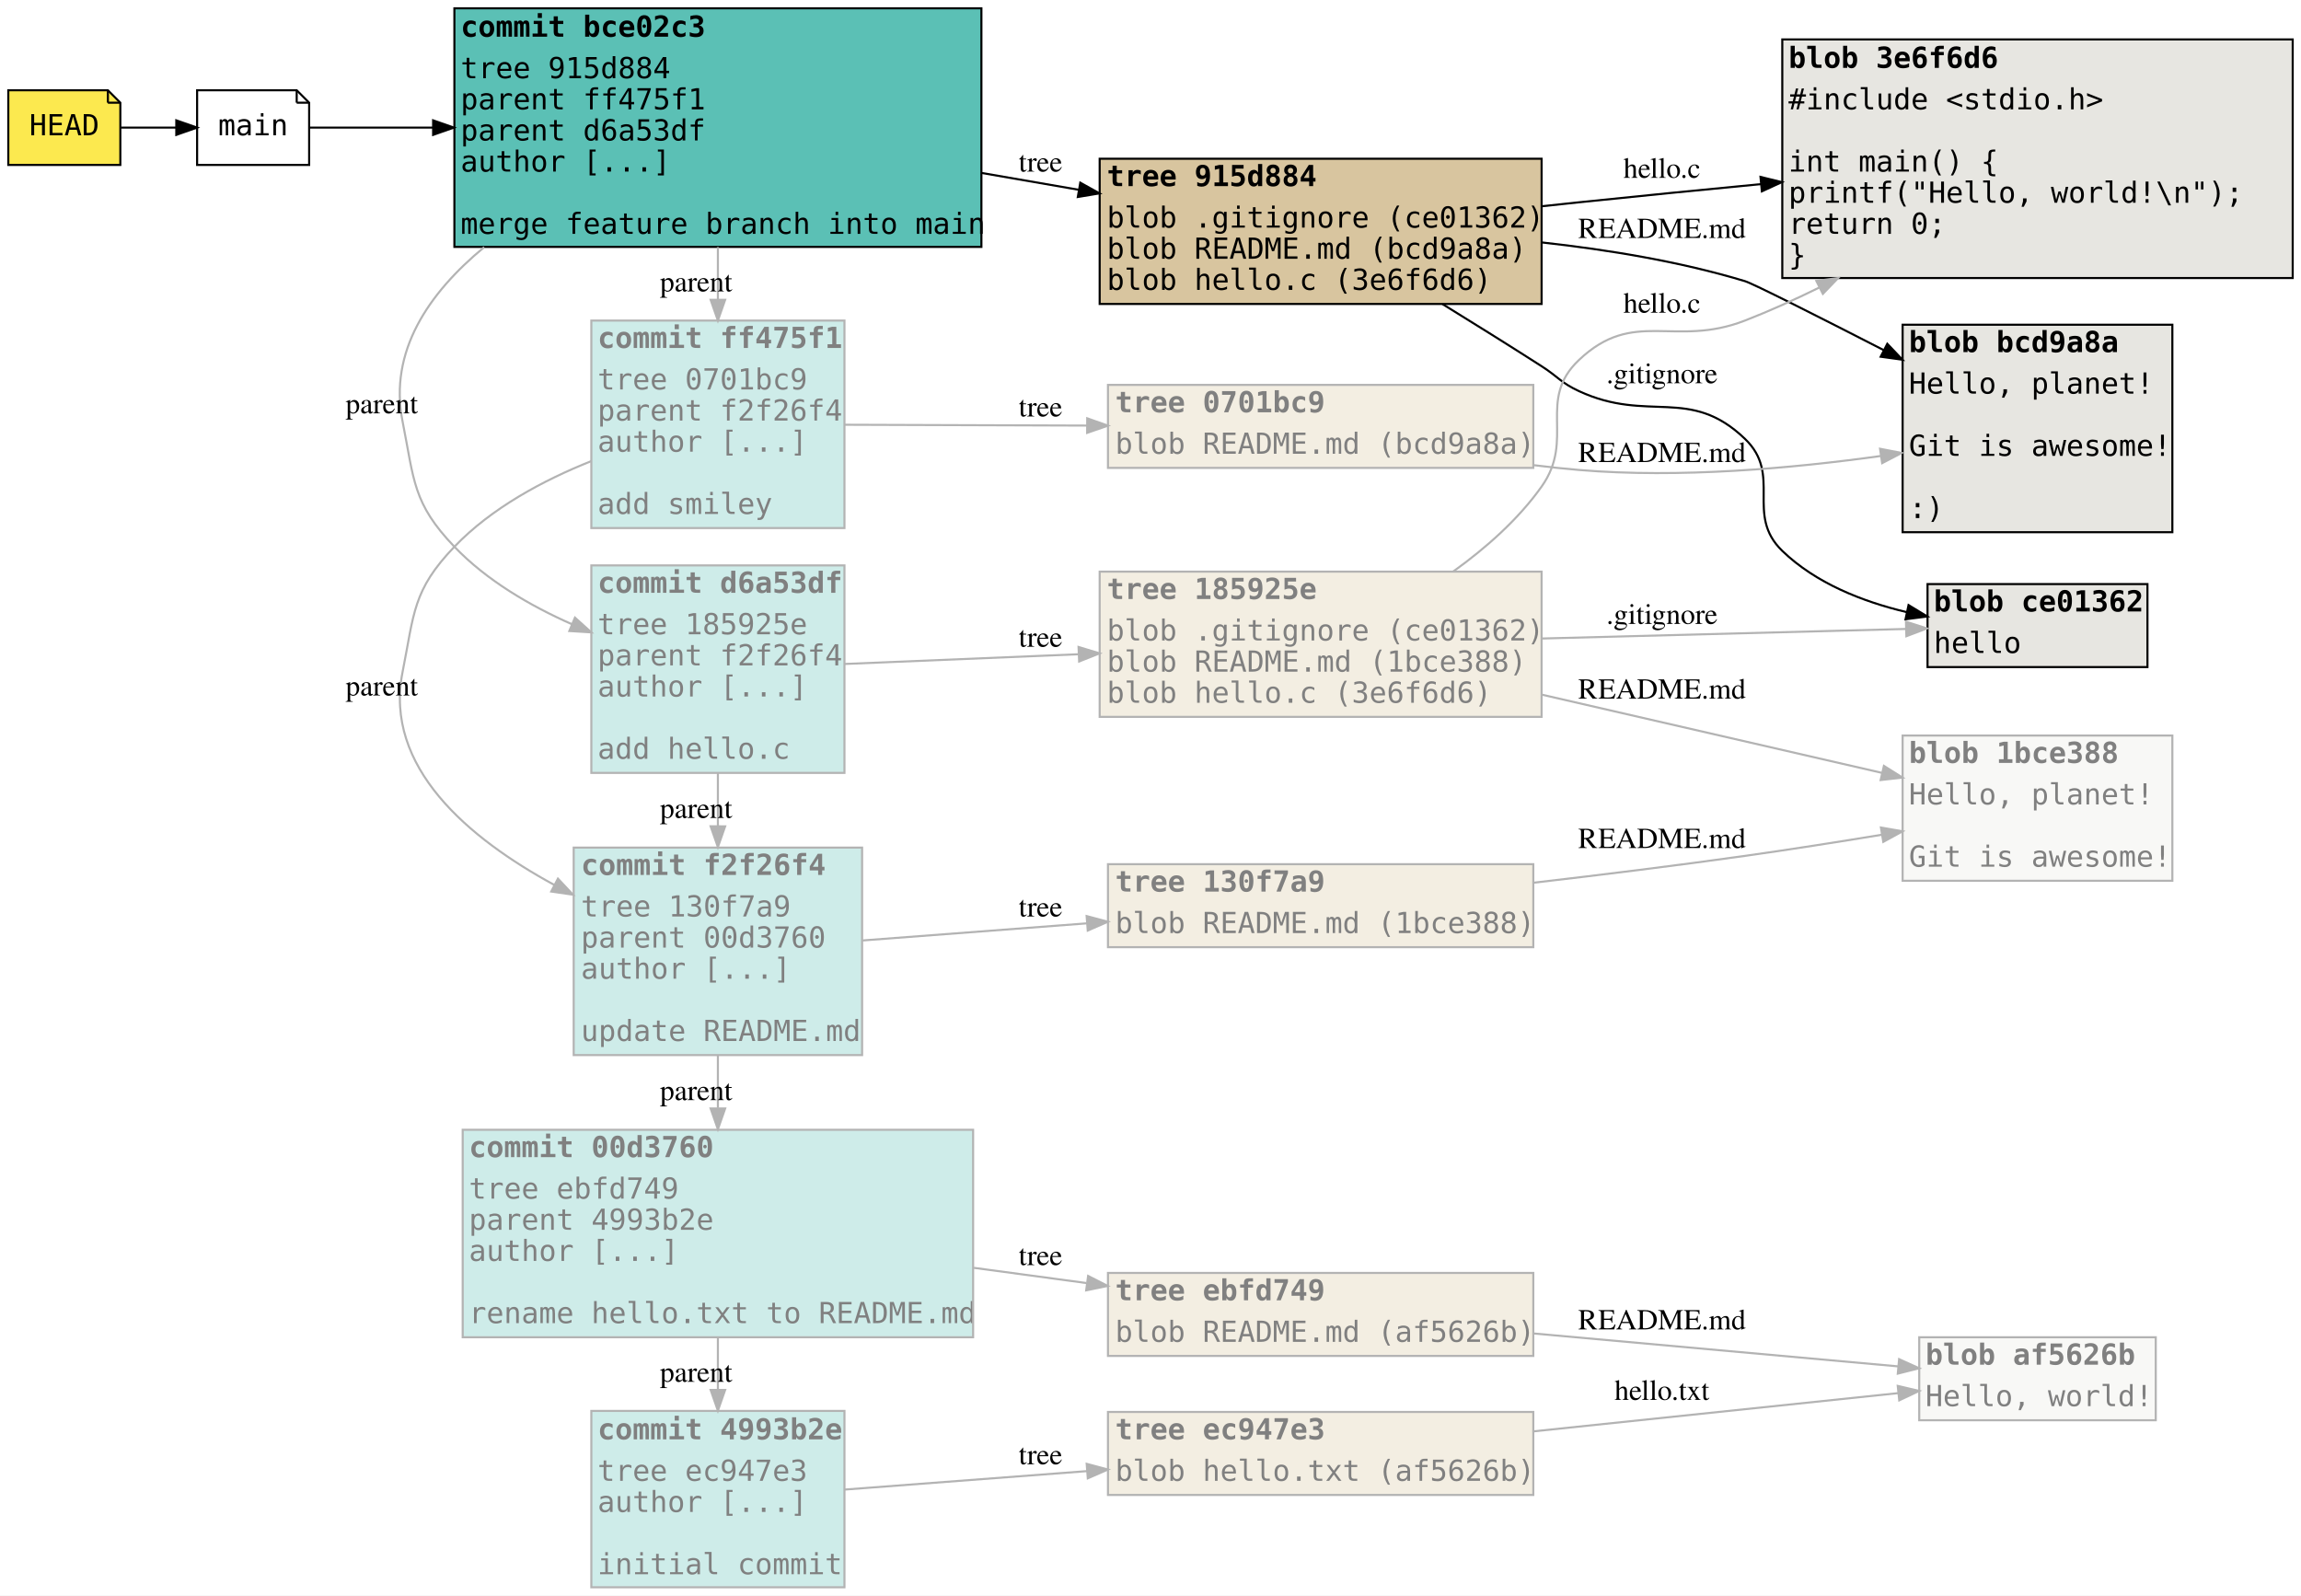
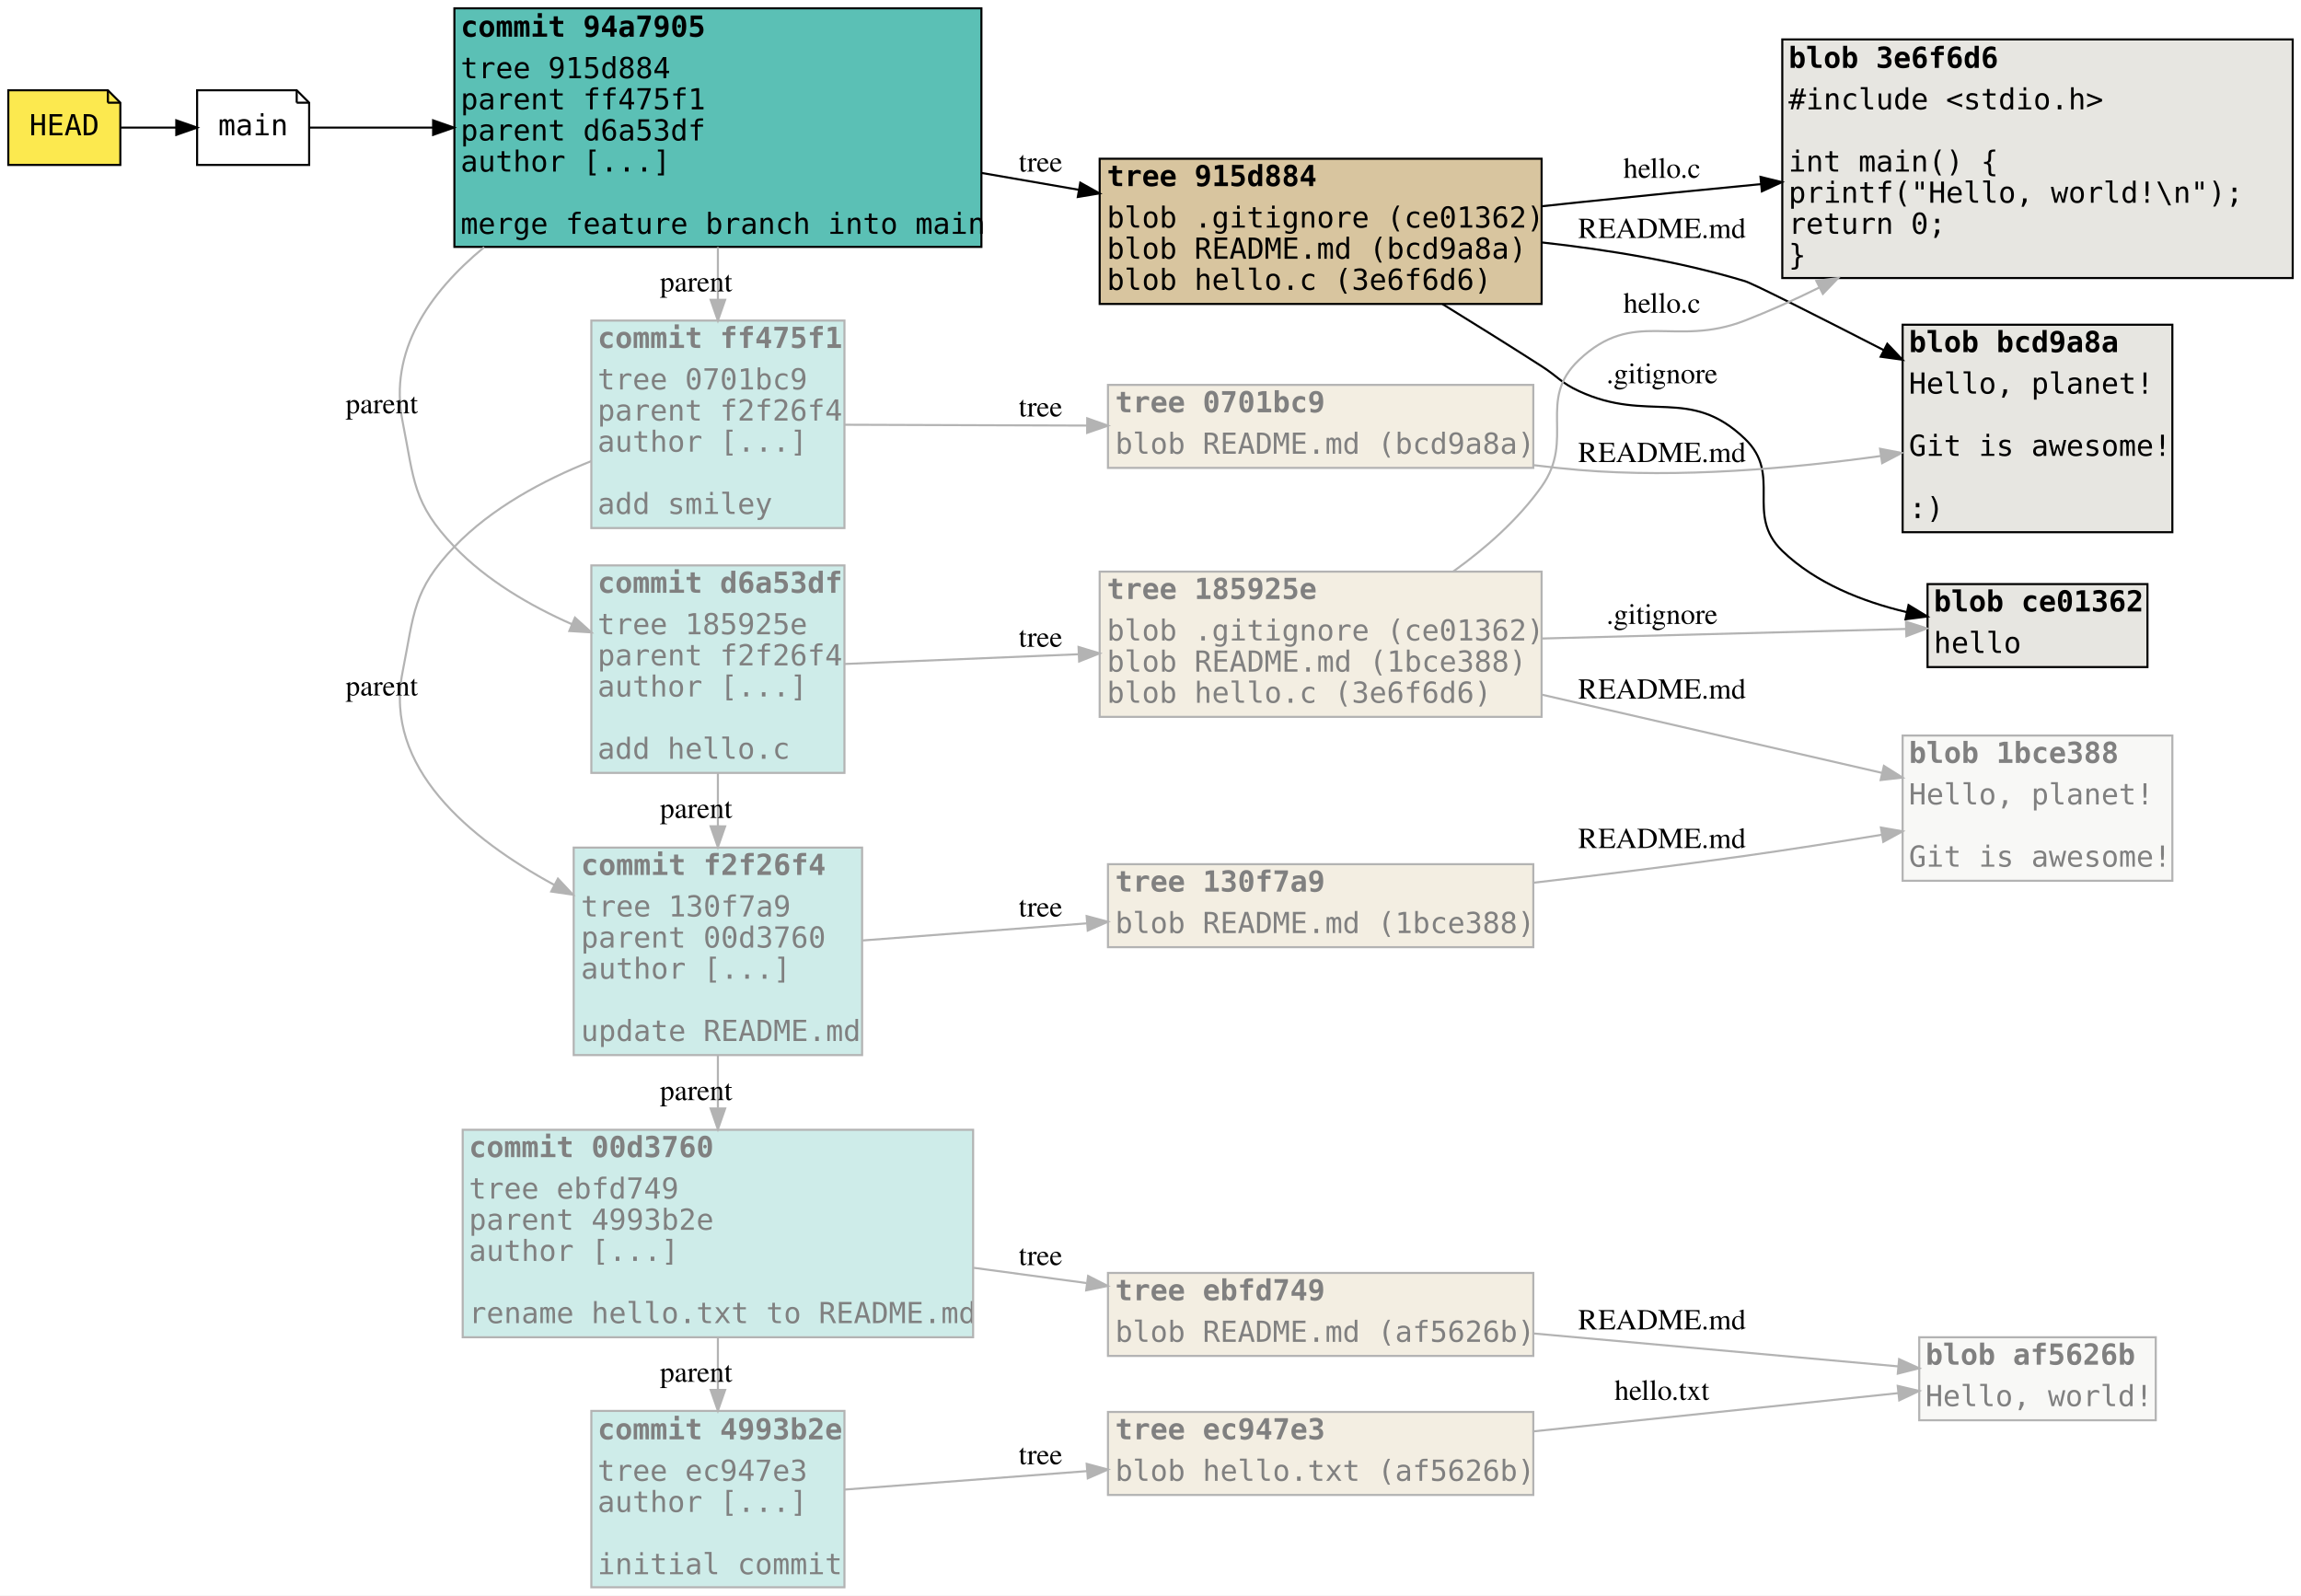
<svg xmlns="http://www.w3.org/2000/svg" width="1109pt" height="769pt" viewBox="0.00 0.00 1109.00 769.00">
  <g id="graph0" class="graph" transform="scale(1 1) rotate(0) translate(4 765)">
    <polygon fill="white" stroke="transparent" points="-4,4 -4,-765 1105,-765 1105,4 -4,4" />
    <g id="node1" class="node">
      <polygon fill="#5bc0b5" stroke="transparent" points="215,-646 215,-761 469,-761 469,-646 215,-646" />
-       <text text-anchor="start" x="218" y="-747.3" font-family="monospace" font-weight="bold" font-size="14.00" fill="#000000">commit bce02c3</text>
+       <text text-anchor="start" x="218" y="-747.3" font-family="monospace" font-weight="bold" font-size="14.00" fill="#000000">commit 94a7905</text>
      <text text-anchor="start" x="218" y="-727.3" font-family="monospace" font-size="14.00" fill="#000000">tree 915d884                  </text>
      <text text-anchor="start" x="218" y="-712.3" font-family="monospace" font-size="14.00" fill="#000000">parent ff475f1                </text>
      <text text-anchor="start" x="218" y="-697.3" font-family="monospace" font-size="14.00" fill="#000000">parent d6a53df                </text>
      <text text-anchor="start" x="218" y="-682.3" font-family="monospace" font-size="14.00" fill="#000000">author [...]                  </text>
      <text text-anchor="start" x="218" y="-667.3" font-family="monospace" font-size="14.00" fill="#000000">                              </text>
      <text text-anchor="start" x="218" y="-652.3" font-family="monospace" font-size="14.00" fill="#000000">merge feature branch into main</text>
      <polygon fill="none" stroke="#000000" points="215,-646 215,-761 469,-761 469,-646 215,-646" />
    </g>
    <g id="node2" class="node">
      <polygon fill="#d8c59f" stroke="transparent" points="526,-618.5 526,-688.5 739,-688.5 739,-618.5 526,-618.5" />
      <text text-anchor="start" x="529.5" y="-675.3" font-family="monospace" font-weight="bold" font-size="14.00" fill="#000000">tree 915d884</text>
      <text text-anchor="start" x="529.5" y="-655.3" font-family="monospace" font-size="14.00" fill="#000000">blob .gitignore (ce01362)</text>
      <text text-anchor="start" x="529.5" y="-640.3" font-family="monospace" font-size="14.00" fill="#000000">blob README.md (bcd9a8a) </text>
      <text text-anchor="start" x="529.5" y="-625.3" font-family="monospace" font-size="14.00" fill="#000000">blob hello.c (3e6f6d6)   </text>
      <polygon fill="none" stroke="#000000" points="526,-618.5 526,-688.5 739,-688.5 739,-618.5 526,-618.5" />
    </g>
    <g id="edge1" class="edge">
      <path fill="none" stroke="#000000" d="M469.12,-681.64C484.67,-678.95 500.5,-676.2 515.88,-673.54" />
      <polygon fill="#000000" stroke="#000000" points="516.66,-676.96 525.92,-671.8 515.46,-670.06 516.66,-676.96" />
      <text text-anchor="middle" x="497.5" y="-682.3" font-family="Times,serif" font-size="14.00">tree</text>
    </g>
    <g id="node3" class="node">
      <polygon fill="#ceece9" stroke="transparent" points="281,-510.5 281,-610.5 403,-610.5 403,-510.5 281,-510.5" />
      <text text-anchor="start" x="284" y="-597.3" font-family="monospace" font-weight="bold" font-size="14.00" fill="#808080">commit ff475f1</text>
      <text text-anchor="start" x="284" y="-577.3" font-family="monospace" font-size="14.00" fill="#808080">tree 0701bc9  </text>
      <text text-anchor="start" x="284" y="-562.3" font-family="monospace" font-size="14.00" fill="#808080">parent f2f26f4</text>
      <text text-anchor="start" x="284" y="-547.3" font-family="monospace" font-size="14.00" fill="#808080">author [...]  </text>
      <text text-anchor="start" x="284" y="-532.3" font-family="monospace" font-size="14.00" fill="#808080">              </text>
      <text text-anchor="start" x="284" y="-517.3" font-family="monospace" font-size="14.00" fill="#808080">add smiley    </text>
      <polygon fill="none" stroke="#b3b3b3" points="281,-510.5 281,-610.5 403,-610.5 403,-510.5 281,-510.5" />
    </g>
    <g id="edge2" class="edge">
      <path fill="none" stroke="#b3b3b3" d="M342,-645.92C342,-637.59 342,-628.99 342,-620.6" />
      <polygon fill="#b3b3b3" stroke="#b3b3b3" points="345.5,-620.51 342,-610.51 338.5,-620.51 345.5,-620.51" />
      <text text-anchor="middle" x="331.5" y="-624.55" font-family="Times,serif" font-size="14.00">parent</text>
    </g>
    <g id="node4" class="node">
      <polygon fill="#ceece9" stroke="transparent" points="281,-392.5 281,-492.5 403,-492.5 403,-392.5 281,-392.5" />
      <text text-anchor="start" x="284" y="-479.3" font-family="monospace" font-weight="bold" font-size="14.00" fill="#808080">commit d6a53df</text>
      <text text-anchor="start" x="284" y="-459.3" font-family="monospace" font-size="14.00" fill="#808080">tree 185925e  </text>
      <text text-anchor="start" x="284" y="-444.3" font-family="monospace" font-size="14.00" fill="#808080">parent f2f26f4</text>
      <text text-anchor="start" x="284" y="-429.3" font-family="monospace" font-size="14.00" fill="#808080">author [...]  </text>
      <text text-anchor="start" x="284" y="-414.3" font-family="monospace" font-size="14.00" fill="#808080">              </text>
      <text text-anchor="start" x="284" y="-399.3" font-family="monospace" font-size="14.00" fill="#808080">add hello.c   </text>
      <polygon fill="none" stroke="#b3b3b3" points="281,-392.5 281,-492.5 403,-492.5 403,-392.5 281,-392.5" />
    </g>
    <g id="edge3" class="edge">
      <path fill="none" stroke="#b3b3b3" d="M229.35,-645.86C202.55,-623.74 183.33,-595.6 190,-562 195.66,-533.46 194.87,-522.51 215,-501.5 230.53,-485.29 251.39,-473.09 271.7,-464.13" />
      <polygon fill="#b3b3b3" stroke="#b3b3b3" points="273.11,-467.33 280.98,-460.23 270.4,-460.88 273.11,-467.33" />
      <text text-anchor="middle" x="180" y="-565.8" font-family="Times,serif" font-size="14.00">parent</text>
    </g>
    <g id="node5" class="node">
      <polygon fill="#e7e6e1" stroke="transparent" points="925,-443.5 925,-483.5 1031,-483.5 1031,-443.5 925,-443.5" />
      <text text-anchor="start" x="928" y="-470.3" font-family="monospace" font-weight="bold" font-size="14.00" fill="#000000">blob ce01362</text>
      <text text-anchor="start" x="928" y="-450.3" font-family="monospace" font-size="14.00" fill="#000000">hello</text>
      <polygon fill="none" stroke="#000000" points="925,-443.5 925,-483.5 1031,-483.5 1031,-443.5 925,-443.5" />
    </g>
    <g id="edge4" class="edge">
      <path fill="none" stroke="#000000" d="M691.23,-618.45C706.8,-608.85 723.61,-598.37 739,-588.5 747.09,-583.31 748.28,-580.54 757,-576.5 790.57,-560.94 810.3,-579.11 837,-553.5 855.26,-535.99 836.8,-517.07 855,-499.5 871.11,-483.94 893.61,-475.06 914.9,-470" />
      <polygon fill="#000000" stroke="#000000" points="915.85,-473.38 924.9,-467.88 914.39,-466.54 915.85,-473.38" />
      <text text-anchor="middle" x="797" y="-580.3" font-family="Times,serif" font-size="14.00">.gitignore</text>
    </g>
    <g id="node6" class="node">
      <polygon fill="#e7e6e1" stroke="transparent" points="913,-508.5 913,-608.5 1043,-608.5 1043,-508.5 913,-508.5" />
      <text text-anchor="start" x="916" y="-595.3" font-family="monospace" font-weight="bold" font-size="14.00" fill="#000000">blob bcd9a8a</text>
      <text text-anchor="start" x="916" y="-575.3" font-family="monospace" font-size="14.00" fill="#000000">Hello, planet! </text>
      <text text-anchor="start" x="916" y="-560.3" font-family="monospace" font-size="14.00" fill="#000000">               </text>
      <text text-anchor="start" x="916" y="-545.3" font-family="monospace" font-size="14.00" fill="#000000">Git is awesome!</text>
      <text text-anchor="start" x="916" y="-530.3" font-family="monospace" font-size="14.00" fill="#000000">               </text>
      <text text-anchor="start" x="916" y="-515.3" font-family="monospace" font-size="14.00" fill="#000000">:)             </text>
      <polygon fill="none" stroke="#000000" points="913,-508.5 913,-608.5 1043,-608.5 1043,-508.5 913,-508.5" />
    </g>
    <g id="edge5" class="edge">
      <path fill="none" stroke="#000000" d="M739.26,-648.14C771.15,-644.63 805.93,-638.89 837,-629.5 840.92,-628.32 872.02,-612.59 903.92,-596.24" />
      <polygon fill="#000000" stroke="#000000" points="905.61,-599.31 912.91,-591.63 902.42,-593.08 905.61,-599.31" />
      <text text-anchor="middle" x="797" y="-650.3" font-family="Times,serif" font-size="14.00">README.md</text>
    </g>
    <g id="node7" class="node">
      <polygon fill="#e7e6e1" stroke="transparent" points="855,-631 855,-746 1101,-746 1101,-631 855,-631" />
      <text text-anchor="start" x="858" y="-732.3" font-family="monospace" font-weight="bold" font-size="14.00" fill="#000000">blob 3e6f6d6</text>
      <text text-anchor="start" x="858" y="-712.3" font-family="monospace" font-size="14.00" fill="#000000">#include &lt;stdio.h&gt;           </text>
      <text text-anchor="start" x="858" y="-697.3" font-family="monospace" font-size="14.00" fill="#000000">                             </text>
      <text text-anchor="start" x="858" y="-682.3" font-family="monospace" font-size="14.00" fill="#000000">int main() {                 </text>
      <text text-anchor="start" x="858" y="-667.3" font-family="monospace" font-size="14.00" fill="#000000">   printf("Hello, world!\n");</text>
      <text text-anchor="start" x="858" y="-652.3" font-family="monospace" font-size="14.00" fill="#000000">   return 0;                 </text>
      <text text-anchor="start" x="858" y="-637.3" font-family="monospace" font-size="14.00" fill="#000000">}                            </text>
      <polygon fill="none" stroke="#000000" points="855,-631 855,-746 1101,-746 1101,-631 855,-631" />
    </g>
    <g id="edge6" class="edge">
      <path fill="none" stroke="#000000" d="M739.26,-665.61C745.26,-666.26 751.21,-666.9 757,-667.5 785.33,-670.46 815.74,-673.47 844.63,-676.25" />
      <polygon fill="#000000" stroke="#000000" points="844.49,-679.75 854.78,-677.22 845.16,-672.78 844.49,-679.75" />
      <text text-anchor="middle" x="797" y="-679.3" font-family="Times,serif" font-size="14.00">hello.c</text>
    </g>
    <g id="node8" class="node">
      <polygon fill="#f3eee2" stroke="transparent" points="530,-539.5 530,-579.5 735,-579.5 735,-539.5 530,-539.5" />
      <text text-anchor="start" x="533.5" y="-566.3" font-family="monospace" font-weight="bold" font-size="14.00" fill="#808080">tree 0701bc9</text>
      <text text-anchor="start" x="533.5" y="-546.3" font-family="monospace" font-size="14.00" fill="#808080">blob README.md (bcd9a8a)</text>
      <polygon fill="none" stroke="#b3b3b3" points="530,-539.5 530,-579.5 735,-579.5 735,-539.5 530,-539.5" />
    </g>
    <g id="edge7" class="edge">
      <path fill="none" stroke="#b3b3b3" d="M403.13,-560.29C436.92,-560.17 480.19,-560.02 519.96,-559.89" />
      <polygon fill="#b3b3b3" stroke="#b3b3b3" points="520,-563.39 529.98,-559.85 519.97,-556.39 520,-563.39" />
      <text text-anchor="middle" x="497.5" y="-564.3" font-family="Times,serif" font-size="14.00">tree</text>
    </g>
    <g id="node9" class="node">
      <polygon fill="#ceece9" stroke="transparent" points="272.5,-256.5 272.5,-356.5 411.5,-356.5 411.5,-256.5 272.5,-256.5" />
      <text text-anchor="start" x="276" y="-343.3" font-family="monospace" font-weight="bold" font-size="14.00" fill="#808080">commit f2f26f4</text>
      <text text-anchor="start" x="276" y="-323.3" font-family="monospace" font-size="14.00" fill="#808080">tree 130f7a9    </text>
      <text text-anchor="start" x="276" y="-308.3" font-family="monospace" font-size="14.00" fill="#808080">parent 00d3760  </text>
      <text text-anchor="start" x="276" y="-293.3" font-family="monospace" font-size="14.00" fill="#808080">author [...]    </text>
      <text text-anchor="start" x="276" y="-278.3" font-family="monospace" font-size="14.00" fill="#808080">                </text>
      <text text-anchor="start" x="276" y="-263.3" font-family="monospace" font-size="14.00" fill="#808080">update README.md</text>
      <polygon fill="none" stroke="#b3b3b3" points="272.5,-256.5 272.5,-356.5 411.5,-356.5 411.5,-256.5 272.5,-256.5" />
    </g>
    <g id="edge8" class="edge">
      <path fill="none" stroke="#b3b3b3" d="M280.98,-542.77C257.9,-533.55 232.91,-520.2 215,-501.5 194.87,-480.49 195.66,-469.54 190,-441 180.94,-395.34 221.7,-360.99 263.29,-338.43" />
      <polygon fill="#b3b3b3" stroke="#b3b3b3" points="264.91,-341.53 272.15,-333.8 261.67,-335.33 264.91,-341.53" />
      <text text-anchor="middle" x="180" y="-429.8" font-family="Times,serif" font-size="14.00">parent</text>
    </g>
    <g id="edge10" class="edge">
      <path fill="none" stroke="#b3b3b3" d="M342,-392.45C342,-384.17 342,-375.51 342,-367.01" />
      <polygon fill="#b3b3b3" stroke="#b3b3b3" points="345.5,-366.75 342,-356.75 338.5,-366.76 345.5,-366.75" />
      <text text-anchor="middle" x="331.5" y="-370.8" font-family="Times,serif" font-size="14.00">parent</text>
    </g>
    <g id="node10" class="node">
      <polygon fill="#f3eee2" stroke="transparent" points="526,-419.5 526,-489.5 739,-489.5 739,-419.5 526,-419.5" />
      <text text-anchor="start" x="529.5" y="-476.3" font-family="monospace" font-weight="bold" font-size="14.00" fill="#808080">tree 185925e</text>
      <text text-anchor="start" x="529.5" y="-456.3" font-family="monospace" font-size="14.00" fill="#808080">blob .gitignore (ce01362)</text>
      <text text-anchor="start" x="529.5" y="-441.3" font-family="monospace" font-size="14.00" fill="#808080">blob README.md (1bce388) </text>
      <text text-anchor="start" x="529.5" y="-426.3" font-family="monospace" font-size="14.00" fill="#808080">blob hello.c (3e6f6d6)   </text>
      <polygon fill="none" stroke="#b3b3b3" points="526,-419.5 526,-489.5 739,-489.5 739,-419.5 526,-419.5" />
    </g>
    <g id="edge9" class="edge">
      <path fill="none" stroke="#b3b3b3" d="M403.13,-445C435.72,-446.36 477.12,-448.08 515.69,-449.68" />
      <polygon fill="#b3b3b3" stroke="#b3b3b3" points="515.82,-453.19 525.96,-450.11 516.11,-446.2 515.82,-453.19" />
      <text text-anchor="middle" x="497.5" y="-453.3" font-family="Times,serif" font-size="14.00">tree</text>
    </g>
    <g id="edge11" class="edge">
      <path fill="none" stroke="#b3b3b3" d="M735.09,-540.83C742.49,-539.9 749.85,-539.1 757,-538.5 805.47,-534.41 859.91,-539.28 902.51,-545.24" />
      <polygon fill="#b3b3b3" stroke="#b3b3b3" points="902.12,-548.72 912.52,-546.69 903.13,-541.79 902.12,-548.72" />
      <text text-anchor="middle" x="797" y="-542.3" font-family="Times,serif" font-size="14.00">README.md</text>
    </g>
    <g id="node11" class="node">
      <polygon fill="#f3eee2" stroke="transparent" points="530,-308.5 530,-348.5 735,-348.5 735,-308.5 530,-308.5" />
      <text text-anchor="start" x="533.5" y="-335.3" font-family="monospace" font-weight="bold" font-size="14.00" fill="#808080">tree 130f7a9</text>
      <text text-anchor="start" x="533.5" y="-315.3" font-family="monospace" font-size="14.00" fill="#808080">blob README.md (1bce388)</text>
      <polygon fill="none" stroke="#b3b3b3" points="530,-308.5 530,-348.5 735,-348.5 735,-308.5 530,-308.5" />
    </g>
    <g id="edge12" class="edge">
      <path fill="none" stroke="#b3b3b3" d="M411.74,-311.74C444.03,-314.2 483.36,-317.2 519.78,-319.98" />
      <polygon fill="#b3b3b3" stroke="#b3b3b3" points="519.72,-323.49 529.96,-320.76 520.26,-316.51 519.72,-323.49" />
      <text text-anchor="middle" x="497.5" y="-323.3" font-family="Times,serif" font-size="14.00">tree</text>
    </g>
    <g id="node12" class="node">
      <polygon fill="#ceece9" stroke="transparent" points="219,-120.5 219,-220.5 465,-220.5 465,-120.5 219,-120.5" />
      <text text-anchor="start" x="222" y="-207.3" font-family="monospace" font-weight="bold" font-size="14.00" fill="#808080">commit 00d3760</text>
      <text text-anchor="start" x="222" y="-187.3" font-family="monospace" font-size="14.00" fill="#808080">tree ebfd749                 </text>
      <text text-anchor="start" x="222" y="-172.3" font-family="monospace" font-size="14.00" fill="#808080">parent 4993b2e               </text>
      <text text-anchor="start" x="222" y="-157.3" font-family="monospace" font-size="14.00" fill="#808080">author [...]                 </text>
      <text text-anchor="start" x="222" y="-142.3" font-family="monospace" font-size="14.00" fill="#808080">                             </text>
      <text text-anchor="start" x="222" y="-127.3" font-family="monospace" font-size="14.00" fill="#808080">rename hello.txt to README.md</text>
      <polygon fill="none" stroke="#b3b3b3" points="219,-120.5 219,-220.5 465,-220.5 465,-120.5 219,-120.5" />
    </g>
    <g id="edge13" class="edge">
      <path fill="none" stroke="#b3b3b3" d="M342,-256.45C342,-248.17 342,-239.51 342,-231.01" />
      <polygon fill="#b3b3b3" stroke="#b3b3b3" points="345.5,-230.75 342,-220.75 338.5,-230.76 345.5,-230.75" />
      <text text-anchor="middle" x="331.5" y="-234.8" font-family="Times,serif" font-size="14.00">parent</text>
    </g>
    <g id="edge14" class="edge">
      <path fill="none" stroke="#b3b3b3" d="M739.36,-457.27C796.78,-458.78 865.78,-460.59 914.6,-461.87" />
      <polygon fill="#b3b3b3" stroke="#b3b3b3" points="914.61,-465.37 924.7,-462.13 914.8,-458.37 914.61,-465.37" />
      <text text-anchor="middle" x="797" y="-464.3" font-family="Times,serif" font-size="14.00">.gitignore</text>
    </g>
    <g id="edge16" class="edge">
      <path fill="none" stroke="#b3b3b3" d="M696.43,-489.58C712.18,-500.89 727.77,-514.66 739,-530.5 755.35,-553.56 736.48,-572.06 757,-591.5 783.53,-616.64 802.94,-597.26 837,-610.5 848.88,-615.12 861,-620.58 872.88,-626.44" />
      <polygon fill="#b3b3b3" stroke="#b3b3b3" points="871.41,-629.62 881.91,-630.99 874.56,-623.37 871.41,-629.62" />
      <text text-anchor="middle" x="797" y="-614.3" font-family="Times,serif" font-size="14.00">hello.c</text>
    </g>
    <g id="node13" class="node">
      <polygon fill="#f8f8f6" stroke="transparent" points="913,-340.5 913,-410.5 1043,-410.5 1043,-340.5 913,-340.5" />
      <text text-anchor="start" x="916" y="-397.3" font-family="monospace" font-weight="bold" font-size="14.00" fill="#808080">blob 1bce388</text>
      <text text-anchor="start" x="916" y="-377.3" font-family="monospace" font-size="14.00" fill="#808080">Hello, planet! </text>
      <text text-anchor="start" x="916" y="-362.3" font-family="monospace" font-size="14.00" fill="#808080">               </text>
      <text text-anchor="start" x="916" y="-347.3" font-family="monospace" font-size="14.00" fill="#808080">Git is awesome!</text>
      <polygon fill="none" stroke="#b3b3b3" points="913,-340.5 913,-410.5 1043,-410.5 1043,-340.5 913,-340.5" />
    </g>
    <g id="edge15" class="edge">
      <path fill="none" stroke="#b3b3b3" d="M739.36,-430.15C792.37,-417.96 855.24,-403.5 902.99,-392.52" />
      <polygon fill="#b3b3b3" stroke="#b3b3b3" points="903.98,-395.88 912.94,-390.23 902.41,-389.06 903.98,-395.88" />
      <text text-anchor="middle" x="797" y="-428.3" font-family="Times,serif" font-size="14.00">README.md</text>
    </g>
    <g id="edge17" class="edge">
      <path fill="none" stroke="#b3b3b3" d="M735.06,-339.56C767.65,-343.35 803.89,-347.83 837,-352.5 858.48,-355.53 881.74,-359.2 903.03,-362.7" />
      <polygon fill="#b3b3b3" stroke="#b3b3b3" points="902.54,-366.17 912.97,-364.35 903.68,-359.26 902.54,-366.17" />
      <text text-anchor="middle" x="797" y="-356.3" font-family="Times,serif" font-size="14.00">README.md</text>
    </g>
    <g id="node14" class="node">
      <polygon fill="#f3eee2" stroke="transparent" points="530,-111.5 530,-151.5 735,-151.5 735,-111.5 530,-111.5" />
      <text text-anchor="start" x="533.5" y="-138.3" font-family="monospace" font-weight="bold" font-size="14.00" fill="#808080">tree ebfd749</text>
      <text text-anchor="start" x="533.5" y="-118.3" font-family="monospace" font-size="14.00" fill="#808080">blob README.md (af5626b)</text>
      <polygon fill="none" stroke="#b3b3b3" points="530,-111.5 530,-151.5 735,-151.5 735,-111.5 530,-111.5" />
    </g>
    <g id="edge18" class="edge">
      <path fill="none" stroke="#b3b3b3" d="M465.35,-153.96C483.32,-151.53 501.76,-149.04 519.51,-146.64" />
      <polygon fill="#b3b3b3" stroke="#b3b3b3" points="520.43,-150.05 529.87,-145.24 519.5,-143.11 520.43,-150.05" />
      <text text-anchor="middle" x="497.5" y="-155.3" font-family="Times,serif" font-size="14.00">tree</text>
    </g>
    <g id="node15" class="node">
      <polygon fill="#ceece9" stroke="transparent" points="281,0 281,-85 403,-85 403,0 281,0" />
      <text text-anchor="start" x="284" y="-71.3" font-family="monospace" font-weight="bold" font-size="14.00" fill="#808080">commit 4993b2e</text>
      <text text-anchor="start" x="284" y="-51.3" font-family="monospace" font-size="14.00" fill="#808080">tree ec947e3  </text>
      <text text-anchor="start" x="284" y="-36.3" font-family="monospace" font-size="14.00" fill="#808080">author [...]  </text>
      <text text-anchor="start" x="284" y="-21.3" font-family="monospace" font-size="14.00" fill="#808080">              </text>
      <text text-anchor="start" x="284" y="-6.3" font-family="monospace" font-size="14.00" fill="#808080">initial commit</text>
      <polygon fill="none" stroke="#b3b3b3" points="281,0 281,-85 403,-85 403,0 281,0" />
    </g>
    <g id="edge19" class="edge">
      <path fill="none" stroke="#b3b3b3" d="M342,-120.07C342,-111.94 342,-103.5 342,-95.32" />
      <polygon fill="#b3b3b3" stroke="#b3b3b3" points="345.5,-95.12 342,-85.12 338.5,-95.12 345.5,-95.12" />
      <text text-anchor="middle" x="331.5" y="-99.05" font-family="Times,serif" font-size="14.00">parent</text>
    </g>
    <g id="node16" class="node">
      <polygon fill="#f8f8f6" stroke="transparent" points="921,-80.5 921,-120.5 1035,-120.5 1035,-80.5 921,-80.5" />
      <text text-anchor="start" x="924" y="-107.3" font-family="monospace" font-weight="bold" font-size="14.00" fill="#808080">blob af5626b</text>
      <text text-anchor="start" x="924" y="-87.3" font-family="monospace" font-size="14.00" fill="#808080">Hello, world!</text>
      <polygon fill="none" stroke="#b3b3b3" points="921,-80.5 921,-120.5 1035,-120.5 1035,-80.5 921,-80.5" />
    </g>
    <g id="edge20" class="edge">
      <path fill="none" stroke="#b3b3b3" d="M735.17,-122.32C791.99,-117.2 861.16,-110.95 910.94,-106.46" />
      <polygon fill="#b3b3b3" stroke="#b3b3b3" points="911.3,-109.94 920.95,-105.56 910.67,-102.97 911.3,-109.94" />
      <text text-anchor="middle" x="797" y="-124.3" font-family="Times,serif" font-size="14.00">README.md</text>
    </g>
    <g id="node17" class="node">
      <polygon fill="#f3eee2" stroke="transparent" points="530,-44.5 530,-84.5 735,-84.5 735,-44.5 530,-44.5" />
      <text text-anchor="start" x="533.5" y="-71.3" font-family="monospace" font-weight="bold" font-size="14.00" fill="#808080">tree ec947e3</text>
      <text text-anchor="start" x="533.5" y="-51.3" font-family="monospace" font-size="14.00" fill="#808080">blob hello.txt (af5626b)</text>
      <polygon fill="none" stroke="#b3b3b3" points="530,-44.5 530,-84.5 735,-84.5 735,-44.5 530,-44.5" />
    </g>
    <g id="edge21" class="edge">
      <path fill="none" stroke="#b3b3b3" d="M403.13,-47.09C436.92,-49.66 480.19,-52.96 519.96,-55.99" />
      <polygon fill="#b3b3b3" stroke="#b3b3b3" points="519.75,-59.49 529.98,-56.76 520.28,-52.51 519.75,-59.49" />
      <text text-anchor="middle" x="497.5" y="-59.3" font-family="Times,serif" font-size="14.00">tree</text>
    </g>
    <g id="edge22" class="edge">
      <path fill="none" stroke="#b3b3b3" d="M735.17,-75.16C791.99,-81.11 861.16,-88.36 910.94,-93.58" />
      <polygon fill="#b3b3b3" stroke="#b3b3b3" points="910.64,-97.06 920.95,-94.63 911.37,-90.1 910.64,-97.06" />
      <text text-anchor="middle" x="797" y="-90.3" font-family="Times,serif" font-size="14.00">hello.txt</text>
    </g>
    <g id="node18" class="node">
      <polygon fill="white" stroke="black" points="139,-721.5 91,-721.5 91,-685.5 145,-685.5 145,-715.5 139,-721.5" />
      <polyline fill="none" stroke="black" points="139,-721.5 139,-715.5 " />
      <polyline fill="none" stroke="black" points="145,-715.5 139,-715.5 " />
      <text text-anchor="middle" x="118" y="-699.8" font-family="monospace" font-size="14.00">main</text>
    </g>
    <g id="edge23" class="edge">
      <path fill="none" stroke="black" d="M145.34,-703.5C160.95,-703.5 182.05,-703.5 204.64,-703.5" />
      <polygon fill="black" stroke="black" points="204.75,-707 214.75,-703.5 204.75,-700 204.75,-707" />
    </g>
    <g id="node19" class="node">
      <polygon fill="#fce94f" stroke="black" points="48,-721.5 0,-721.5 0,-685.5 54,-685.5 54,-715.5 48,-721.5" />
      <polyline fill="none" stroke="black" points="48,-721.5 48,-715.5 " />
      <polyline fill="none" stroke="black" points="54,-715.5 48,-715.5 " />
      <text text-anchor="middle" x="27" y="-699.8" font-family="monospace" font-size="14.00">HEAD</text>
    </g>
    <g id="edge24" class="edge">
      <path fill="none" stroke="black" d="M54.22,-703.5C62.55,-703.5 71.91,-703.5 80.82,-703.5" />
      <polygon fill="black" stroke="black" points="80.97,-707 90.97,-703.5 80.97,-700 80.97,-707" />
    </g>
  </g>
</svg>
